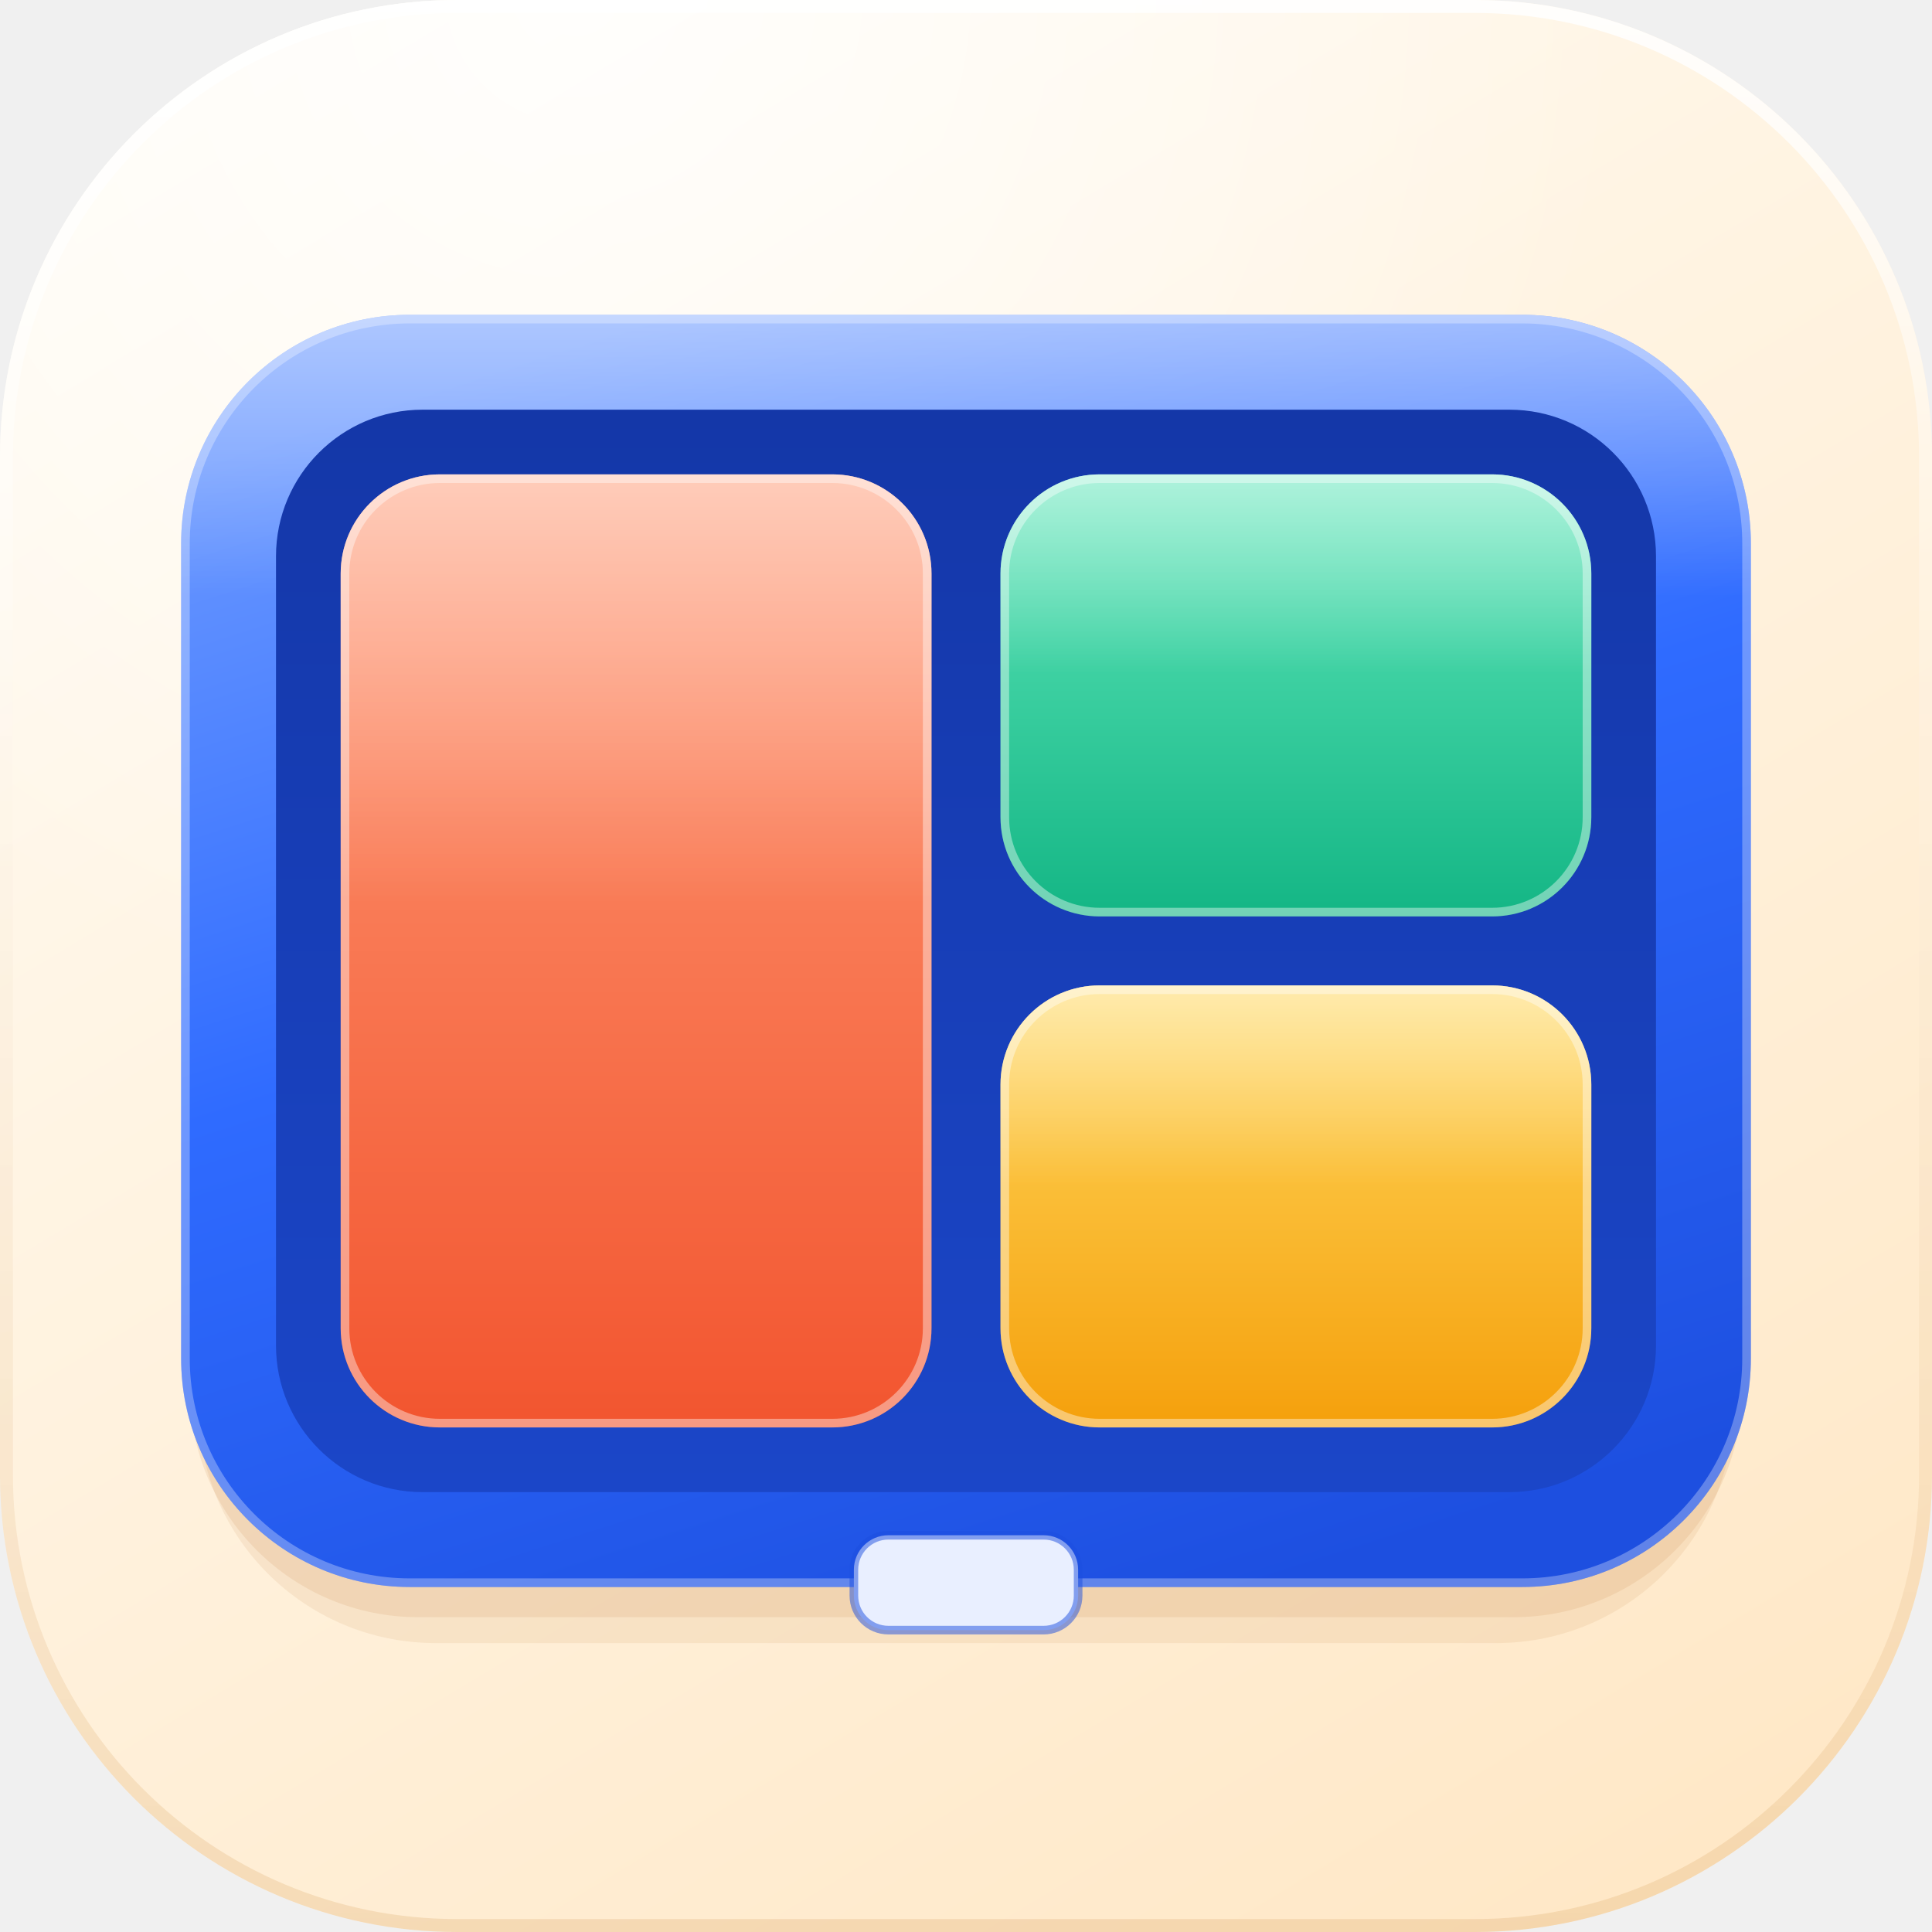
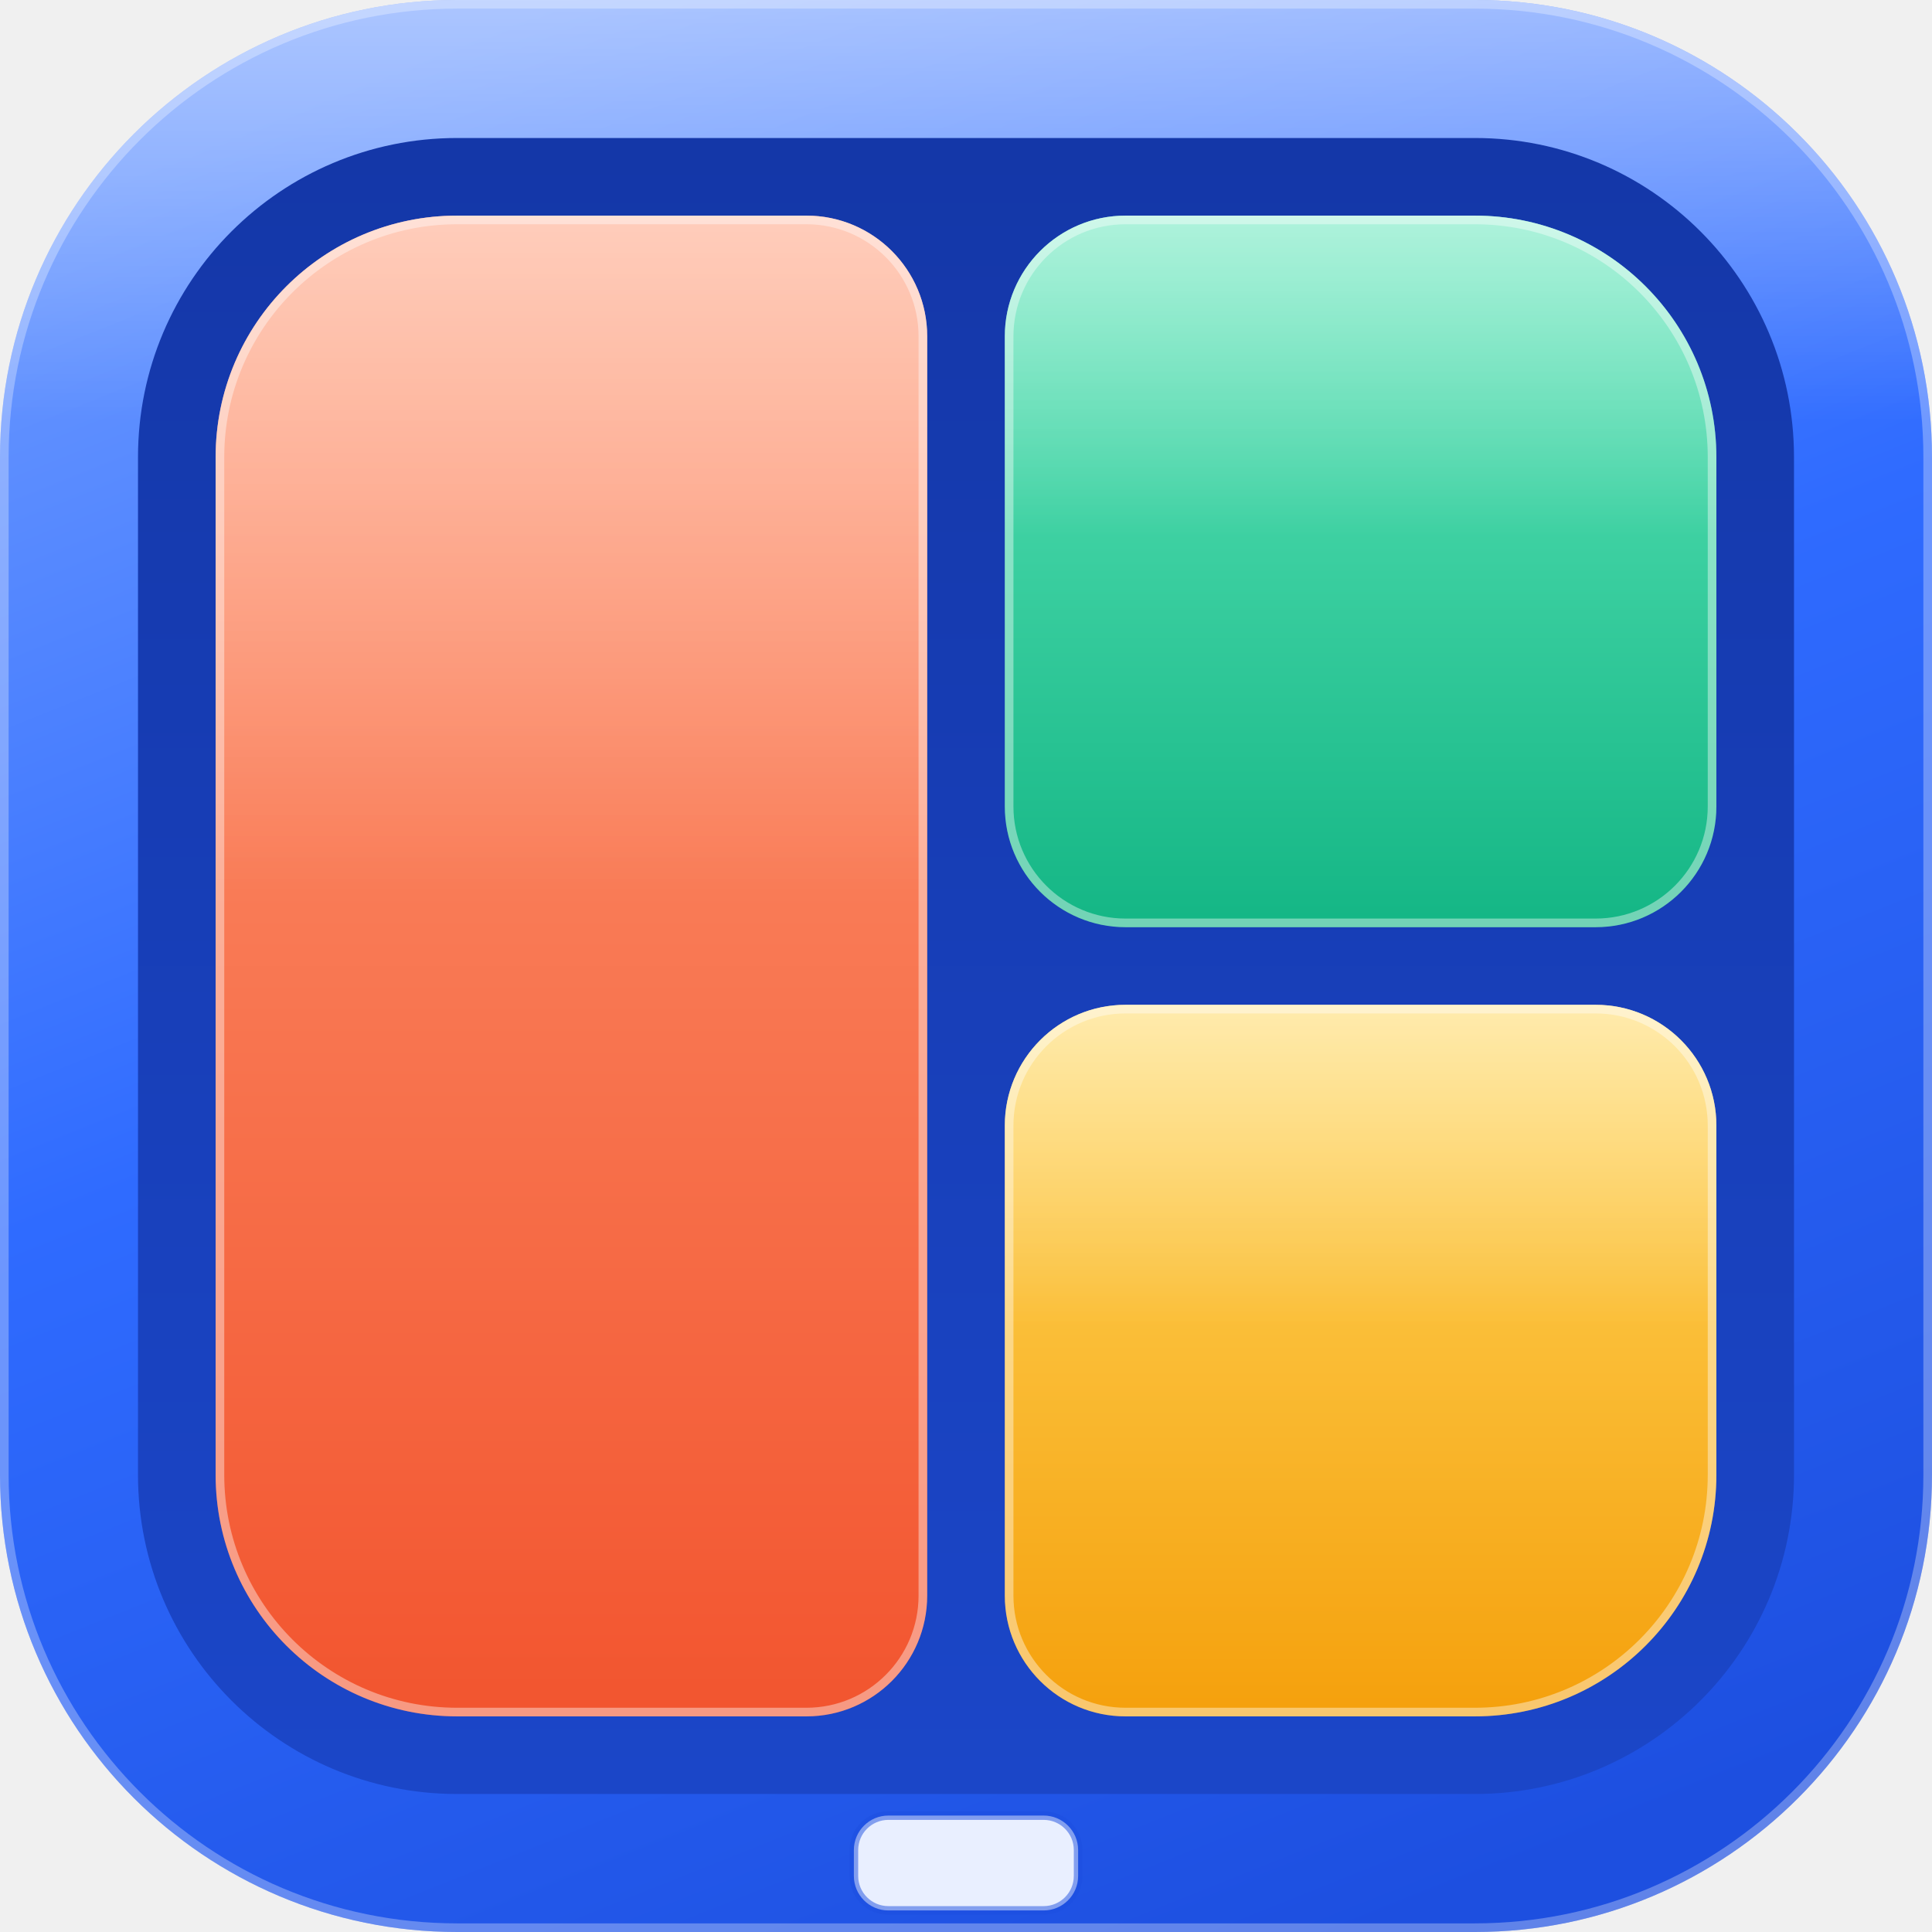
<svg xmlns="http://www.w3.org/2000/svg" viewBox="64 64 896 896" role="img" aria-label="LunchboxWM">
  <defs>
-     <linearGradient id="lb-bg" x1="0.2" y1="0" x2="0.8" y2="1">
-       <stop offset="0" stop-color="#fffbf3" />
-       <stop offset="1" stop-color="#ffe8c7" />
-     </linearGradient>
-     <radialGradient id="lb-glow" cx="0.3" cy="0" r="0.9">
-       <stop offset="0" stop-color="#ffffff" stop-opacity="0.8" />
-       <stop offset="0.6" stop-color="#ffffff" stop-opacity="0" />
-     </radialGradient>
-     <linearGradient id="lb-rim" x1="0" y1="0" x2="0" y2="1">
-       <stop offset="0" stop-color="#ffffff" stop-opacity="0.9" />
-       <stop offset="0.3" stop-color="#ffffff" stop-opacity="0.2" />
-       <stop offset="1" stop-color="#d9a15c" stop-opacity="0.25" />
-     </linearGradient>
    <linearGradient id="lb-box" x1="0.3" y1="0" x2="0.7" y2="1">
      <stop offset="0" stop-color="#6a98ff" />
      <stop offset="0.45" stop-color="#2f6bff" />
      <stop offset="1" stop-color="#1d4fe0" />
    </linearGradient>
    <linearGradient id="lb-sheen" x1="0" y1="0" x2="0" y2="1">
      <stop offset="0" stop-color="#ffffff" stop-opacity="0.45" />
      <stop offset="0.22" stop-color="#ffffff" stop-opacity="0" />
    </linearGradient>
    <linearGradient id="lb-well" x1="0" y1="0" x2="0" y2="1">
      <stop offset="0" stop-color="#1437a8" />
      <stop offset="1" stop-color="#1b46c8" />
    </linearGradient>
    <linearGradient id="lb-coral" x1="0" y1="0" x2="0" y2="1">
      <stop offset="0" stop-color="#ff9a76" />
      <stop offset="1" stop-color="#f2552f" />
    </linearGradient>
    <linearGradient id="lb-mint" x1="0" y1="0" x2="0" y2="1">
      <stop offset="0" stop-color="#5fe6b9" />
      <stop offset="1" stop-color="#14b685" />
    </linearGradient>
    <linearGradient id="lb-amber" x1="0" y1="0" x2="0" y2="1">
      <stop offset="0" stop-color="#ffd75c" />
      <stop offset="1" stop-color="#f5a00c" />
    </linearGradient>
    <linearGradient id="lb-gloss" x1="0" y1="0" x2="0" y2="1">
      <stop offset="0" stop-color="#ffffff" stop-opacity="0.5" />
      <stop offset="0.45" stop-color="#ffffff" stop-opacity="0" />
    </linearGradient>
  </defs>
-   <rect x="64" y="64" width="896" height="896" rx="212" fill="url(#lb-bg)" />
-   <rect x="64" y="64" width="896" height="896" rx="212" fill="url(#lb-glow)" />
-   <rect x="67" y="67" width="890" height="890" rx="209" fill="none" stroke="url(#lb-rim)" stroke-width="6" />
-   <g transform="translate(0 -76)">
-     <rect x="156" y="318" width="712" height="584" rx="110" fill="#b8742a" fill-opacity="0.10" />
-     <rect x="152" y="304" width="720" height="586" rx="106" fill="#b8742a" fill-opacity="0.12" />
-     <rect x="148" y="286" width="728" height="590" rx="106" fill="url(#lb-box)" />
-     <rect x="148" y="286" width="728" height="590" rx="106" fill="url(#lb-sheen)" />
-     <rect x="150" y="288" width="724" height="586" rx="104" fill="none" stroke="#ffffff" stroke-opacity="0.3" stroke-width="4" />
-     <rect x="192" y="330" width="640" height="502" rx="68" fill="url(#lb-well)" />
-     <rect x="222" y="360" width="274" height="442" rx="46" fill="url(#lb-coral)" />
-     <rect x="222" y="360" width="274" height="442" rx="46" fill="url(#lb-gloss)" />
-     <rect x="224" y="362" width="270" height="438" rx="44" fill="none" stroke="#ffffff" stroke-opacity="0.4" stroke-width="4" />
-     <rect x="528" y="360" width="274" height="205" rx="46" fill="url(#lb-mint)" />
-     <rect x="528" y="360" width="274" height="205" rx="46" fill="url(#lb-gloss)" />
-     <rect x="530" y="362" width="270" height="201" rx="44" fill="none" stroke="#ffffff" stroke-opacity="0.4" stroke-width="4" />
-     <rect x="528" y="597" width="274" height="205" rx="46" fill="url(#lb-amber)" />
-     <rect x="528" y="597" width="274" height="205" rx="46" fill="url(#lb-gloss)" />
-     <rect x="530" y="599" width="270" height="201" rx="44" fill="none" stroke="#ffffff" stroke-opacity="0.4" stroke-width="4" />
-     <rect x="460" y="852" width="104" height="44" rx="16" fill="#e9efff" />
-     <rect x="460" y="852" width="104" height="44" rx="16" fill="none" stroke="#1d4fe0" stroke-opacity="0.5" stroke-width="4" />
-   </g>
+   <rect x="64" y="64" width="896" height="896" rx="212" fill="url(#lb-box)" />
+   <rect x="64" y="64" width="896" height="896" rx="212" fill="url(#lb-sheen)" />
+   <rect x="66" y="66" width="892" height="892" rx="210" fill="none" stroke="#ffffff" stroke-opacity="0.3" stroke-width="4" />
+   <rect x="128" y="128" width="768" height="768" rx="148" fill="url(#lb-well)" />
+   <path d="M276 164 H438 A56 56 0 0 1 494 220 V804 A56 56 0 0 1 438 860 H276 A112 112 0 0 1 164 748 V276 A112 112 0 0 1 276 164 Z" fill="url(#lb-coral)" />
+   <path d="M276 164 H438 A56 56 0 0 1 494 220 V804 A56 56 0 0 1 438 860 H276 A112 112 0 0 1 164 748 V276 A112 112 0 0 1 276 164 Z" fill="url(#lb-gloss)" />
+   <path d="M276 166 H438 A54 54 0 0 1 492 220 V804 A54 54 0 0 1 438 858 H276 A110 110 0 0 1 166 748 V276 A110 110 0 0 1 276 166 Z" fill="none" stroke="#ffffff" stroke-opacity="0.4" stroke-width="4" />
+   <path d="M586 164 H748 A112 112 0 0 1 860 276 V438 A56 56 0 0 1 804 494 H586 A56 56 0 0 1 530 438 V220 A56 56 0 0 1 586 164 Z" fill="url(#lb-mint)" />
+   <path d="M586 164 H748 A112 112 0 0 1 860 276 V438 A56 56 0 0 1 804 494 H586 A56 56 0 0 1 530 438 V220 A56 56 0 0 1 586 164 Z" fill="url(#lb-gloss)" />
+   <path d="M586 166 H748 A110 110 0 0 1 858 276 V438 A54 54 0 0 1 804 492 H586 A54 54 0 0 1 532 438 V220 A54 54 0 0 1 586 166 Z" fill="none" stroke="#ffffff" stroke-opacity="0.4" stroke-width="4" />
+   <path d="M586 530 H804 A56 56 0 0 1 860 586 V748 A112 112 0 0 1 748 860 H586 A56 56 0 0 1 530 804 V586 A56 56 0 0 1 586 530 Z" fill="url(#lb-amber)" />
+   <path d="M586 530 H804 A56 56 0 0 1 860 586 V748 A112 112 0 0 1 748 860 H586 A56 56 0 0 1 530 804 V586 A56 56 0 0 1 586 530 Z" fill="url(#lb-gloss)" />
+   <path d="M586 532 H804 A54 54 0 0 1 858 586 V748 A110 110 0 0 1 748 858 H586 A54 54 0 0 1 532 804 V586 A54 54 0 0 1 586 532 Z" fill="none" stroke="#ffffff" stroke-opacity="0.4" stroke-width="4" />
+   <rect x="460" y="906" width="104" height="44" rx="16" fill="#e9efff" />
+   <rect x="460" y="906" width="104" height="44" rx="16" fill="none" stroke="#1d4fe0" stroke-opacity="0.5" stroke-width="4" />
</svg>
